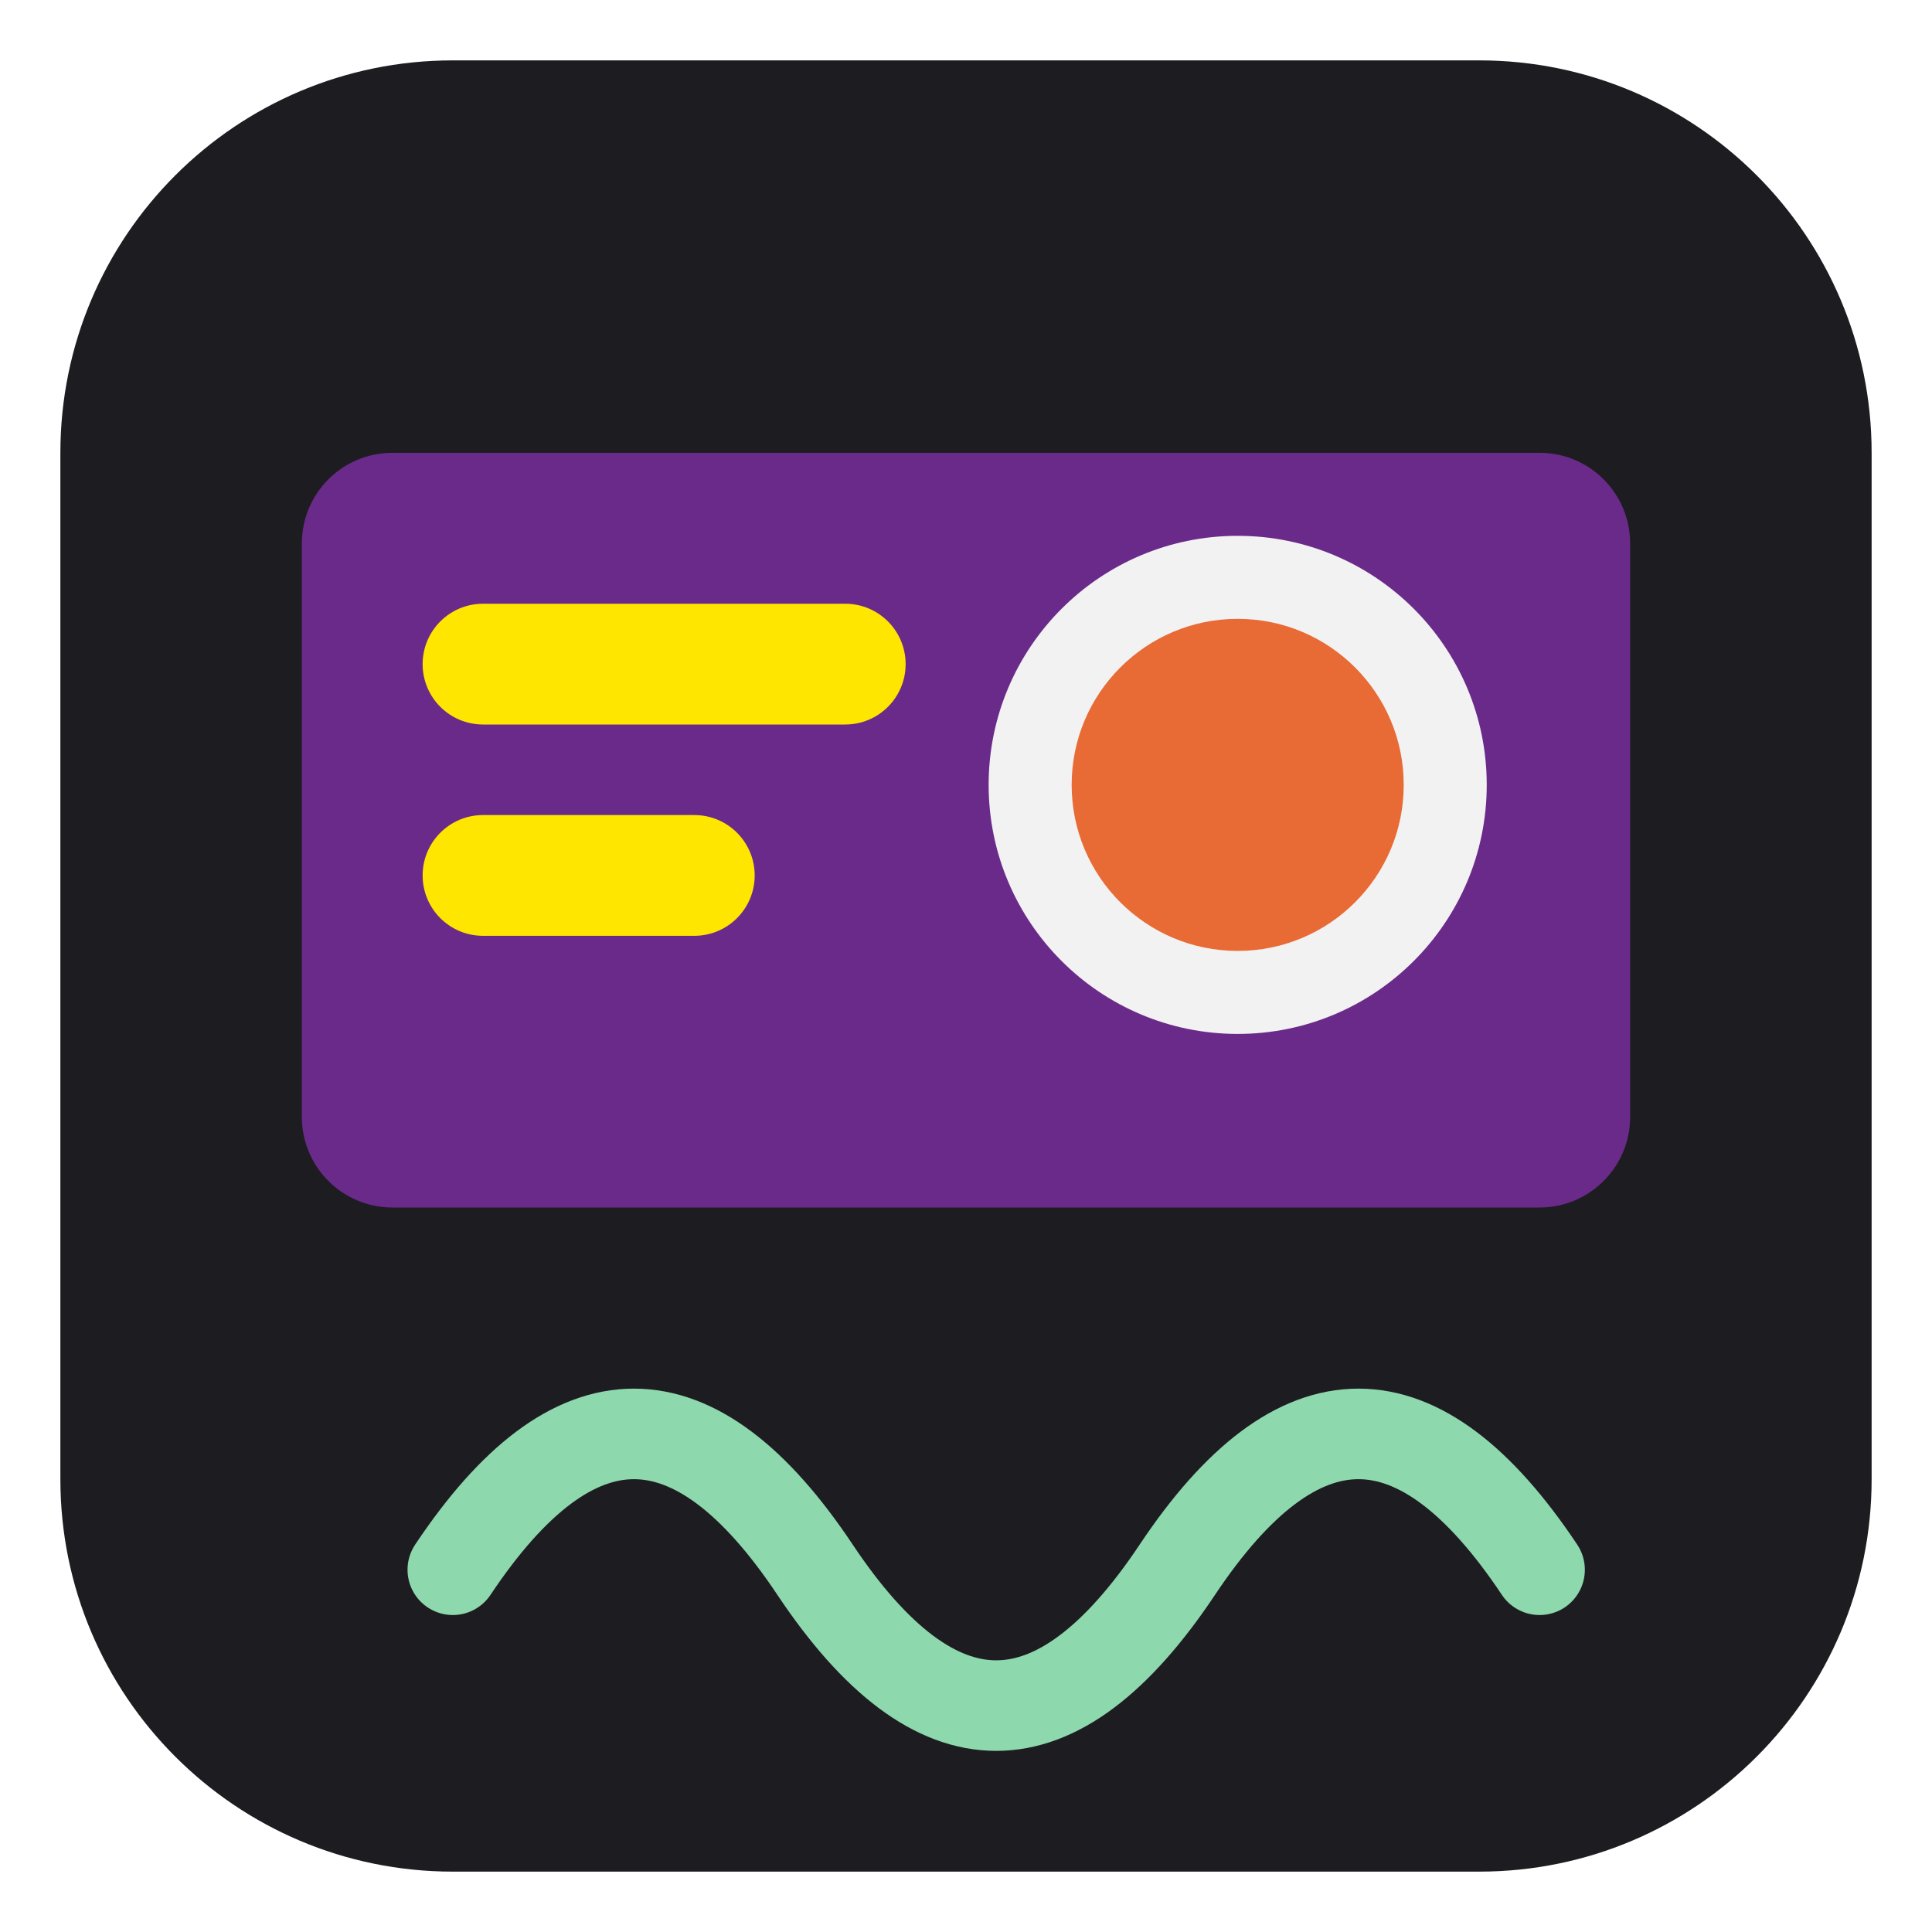
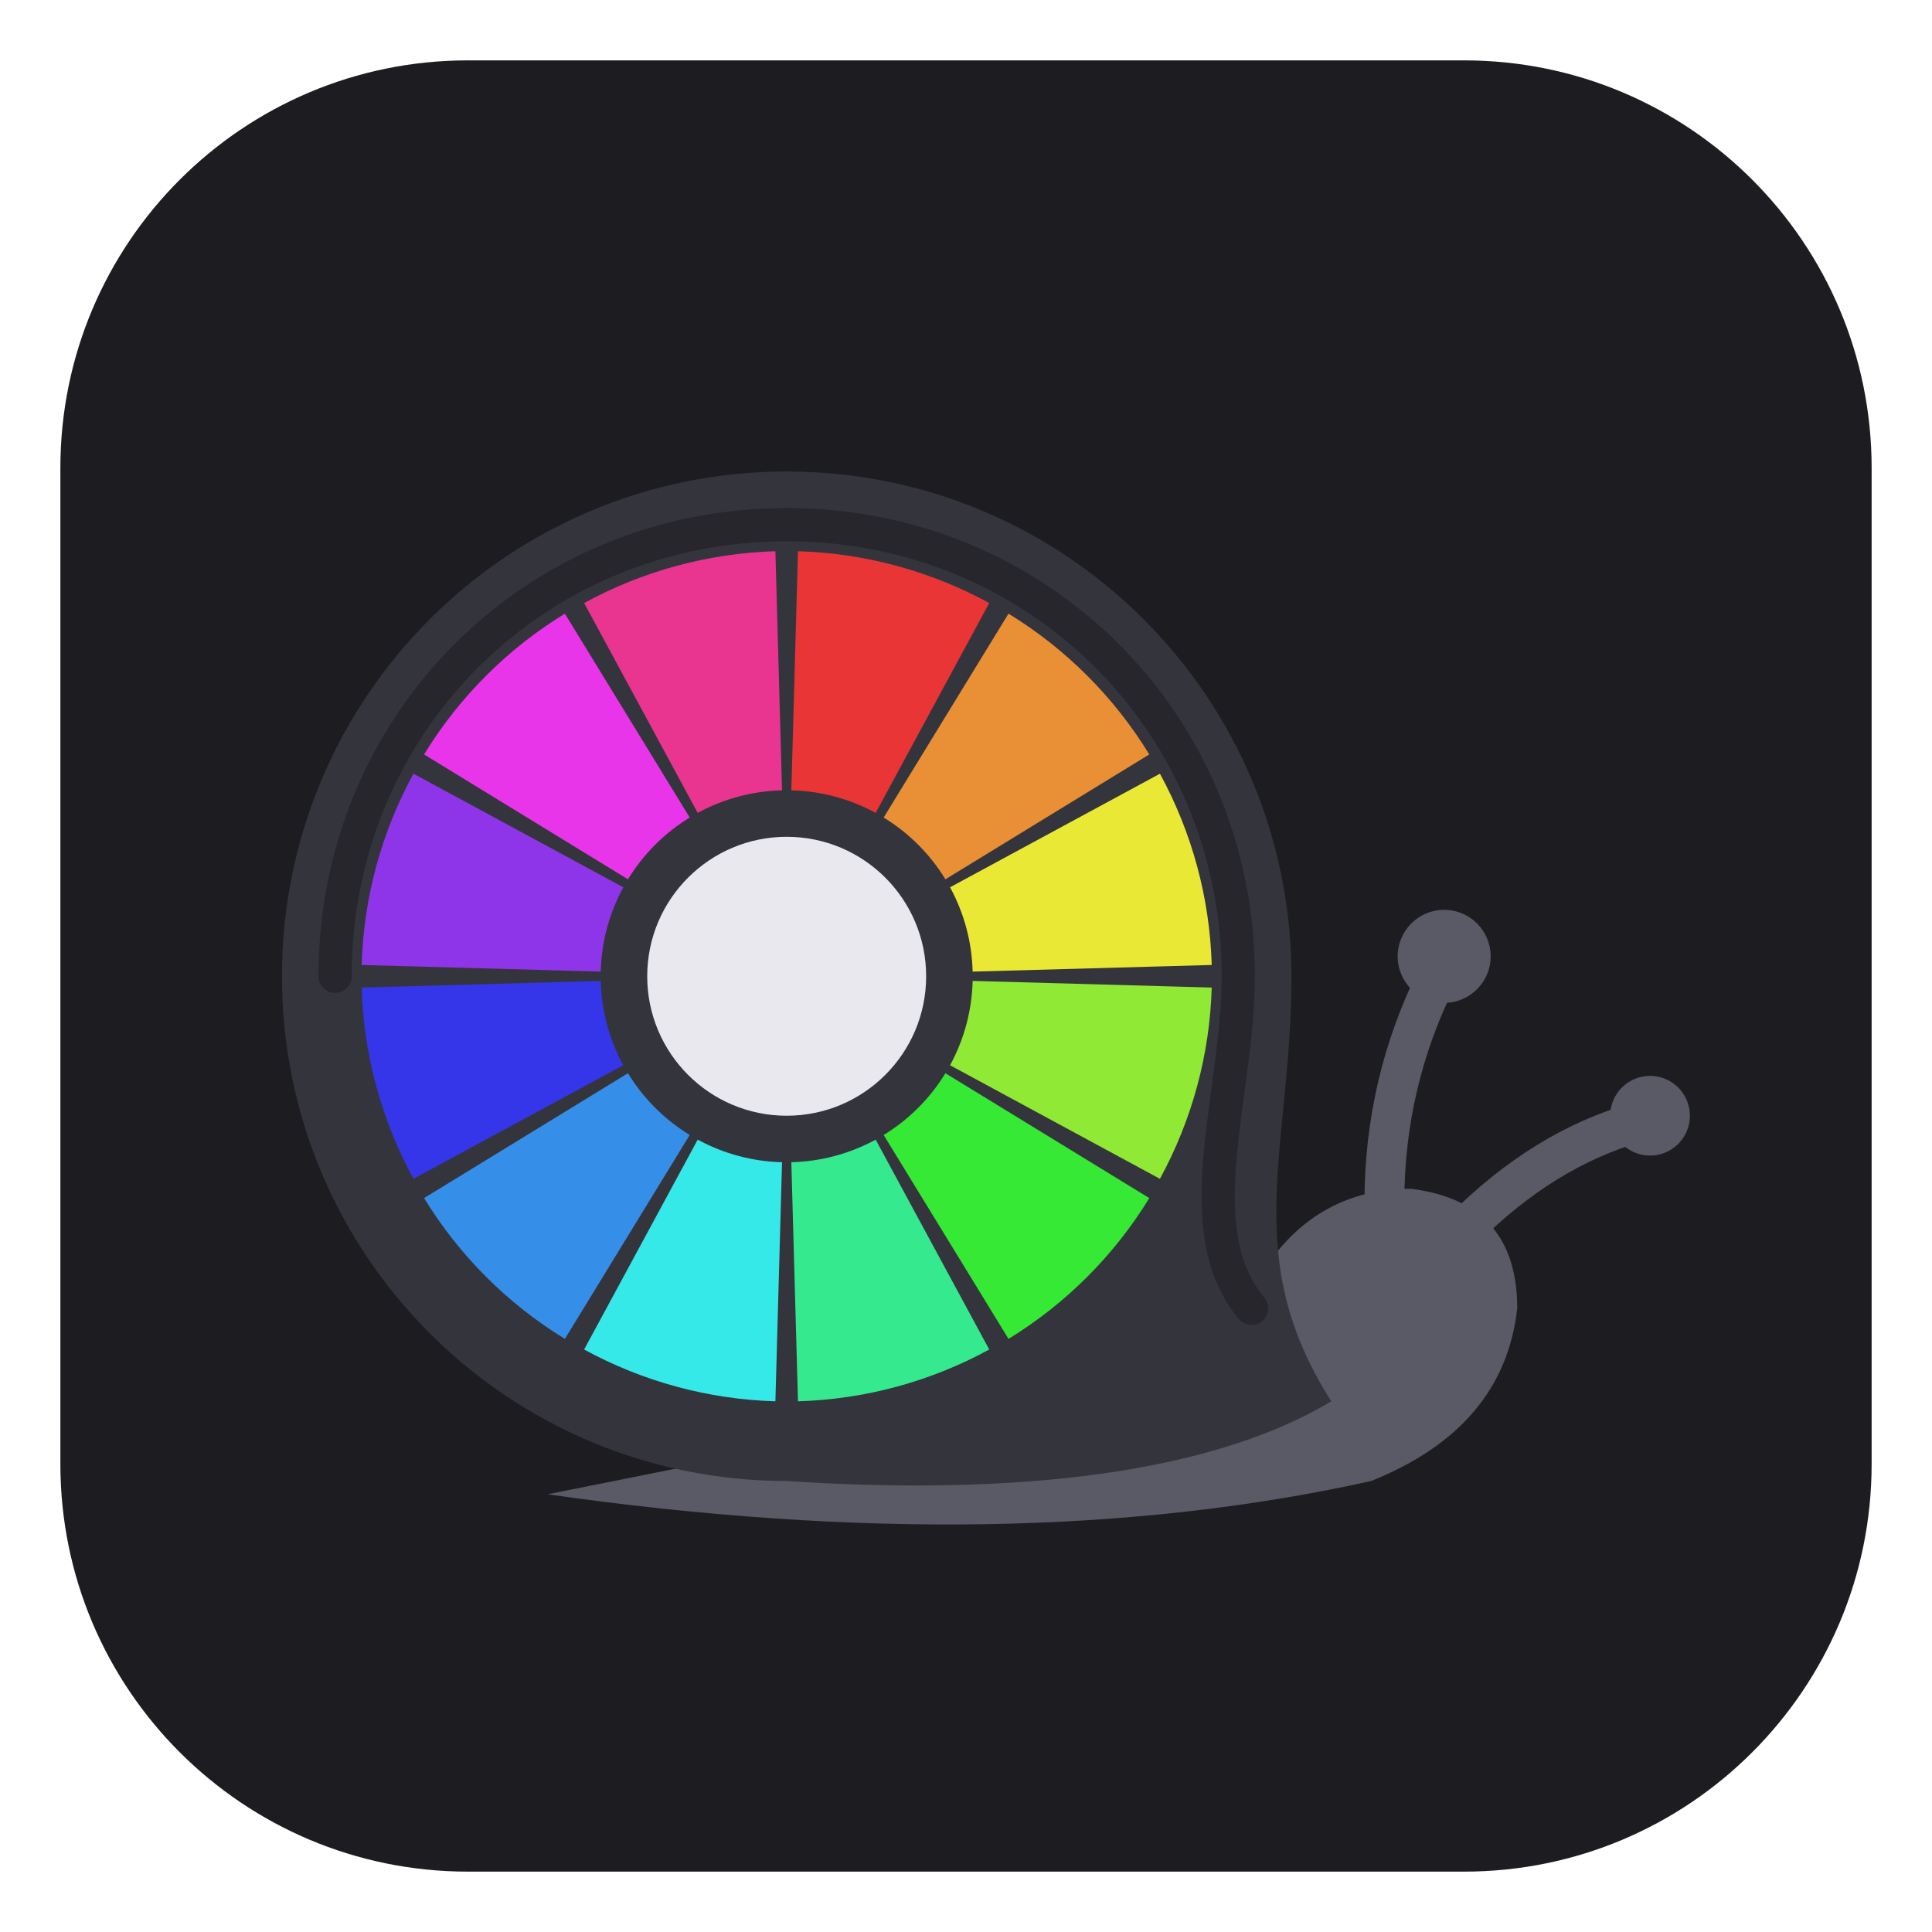
- <svg xmlns="http://www.w3.org/2000/svg" viewBox="0 0 128 128">
-   <rect x="4" y="4" width="120" height="120" rx="26" fill="#1d1d21" />
-   <rect x="20" y="30" width="88" height="50" rx="6" fill="#6a2a8a" />
-   <circle cx="82" cy="52" r="15" fill="#f2f2f2" stroke="#f2f2f2" stroke-width="3" />
-   <circle cx="82" cy="52" r="11" fill="#e86a35" />
-   <rect x="28" y="40" width="32" height="8" rx="4" fill="#ffe600" />
-   <rect x="28" y="54" width="22" height="8" rx="4" fill="#ffe600" />
-   <path d="M30 104 q12 -18 24 0 t24 0 t24 0" fill="none" stroke="#8ed8ae" stroke-width="6" stroke-linecap="round" />
+ <svg xmlns="http://www.w3.org/2000/svg" viewBox="0 0 256 256">
+   <rect x="8" y="8" width="240" height="240" rx="54" fill="#1d1d21" />
+   <g transform="translate(128 132) scale(.88) translate(-143 -125)">
+     <path d="M80 200Q150 210 204 198Q224 190 226 172Q226 156 210 154Q196 154 188 166L150 186Z" fill="#5a5a66" />
+     <g fill="none" stroke="#5a5a66" stroke-width="6" stroke-linecap="round">
+       <path d="M206 156Q206 138 214 122" />
+       <path d="M218 160Q230 148 244 144" />
+     </g>
+     <circle cx="215" cy="119" r="7" fill="#5a5a66" />
+     <circle cx="246" cy="143" r="6" fill="#5a5a66" />
+     <path d="M116 46C158 46 192 80 192 122C192 148 184 164 198 186C178 198 146 200 116 198C74 198 40 164 40 122C40 80 74 46 116 46Z" fill="#34343c" />
+     <path d="M186 172C176 160 184 140 184 122C184 84 154 54 116 54C78 54 48 84 48 122" fill="none" stroke="#26262c" stroke-width="5" stroke-linecap="round" />
+     <path d="M117.7 58.0A64 64 0 0 1 146.5 65.8L129.4 97.4A28 28 0 0 0 116.7 94.0Z" fill="#e93535" />
+     <path d="M149.4 67.4A64 64 0 0 1 170.6 88.6L139.9 107.4A28 28 0 0 0 130.6 98.1Z" fill="#e98f35" />
+     <path d="M172.2 91.5A64 64 0 0 1 180.0 120.3L144.0 121.3A28 28 0 0 0 140.6 108.6Z" fill="#e9e935" />
+     <path d="M180.0 123.7A64 64 0 0 1 172.2 152.5L140.6 135.4A28 28 0 0 0 144.0 122.7Z" fill="#8fe935" />
+     <path d="M170.6 155.4A64 64 0 0 1 149.4 176.6L130.6 145.9A28 28 0 0 0 139.9 136.6Z" fill="#35e935" />
+     <path d="M146.5 178.2A64 64 0 0 1 117.7 186.0L116.7 150.0A28 28 0 0 0 129.4 146.6Z" fill="#35e98f" />
+     <path d="M114.3 186.0A64 64 0 0 1 85.5 178.2L102.6 146.6A28 28 0 0 0 115.3 150.0Z" fill="#35e9e9" />
+     <path d="M82.6 176.6A64 64 0 0 1 61.4 155.4L92.1 136.6A28 28 0 0 0 101.4 145.9Z" fill="#358fe9" />
+     <path d="M59.8 152.5A64 64 0 0 1 52.0 123.7L88.0 122.7A28 28 0 0 0 91.4 135.4Z" fill="#3535e9" />
+     <path d="M52.0 120.3A64 64 0 0 1 59.8 91.5L91.4 108.6A28 28 0 0 0 88.0 121.3Z" fill="#8f35e9" />
+     <path d="M61.4 88.6A64 64 0 0 1 82.6 67.4L101.4 98.1A28 28 0 0 0 92.1 107.4Z" fill="#e935e9" />
+     <path d="M85.5 65.8A64 64 0 0 1 114.3 58.0L115.3 94.0A28 28 0 0 0 102.6 97.4Z" fill="#e9358f" />
+     <circle cx="116" cy="122" r="21" fill="#e8e8ee" />
+   </g>
</svg>
